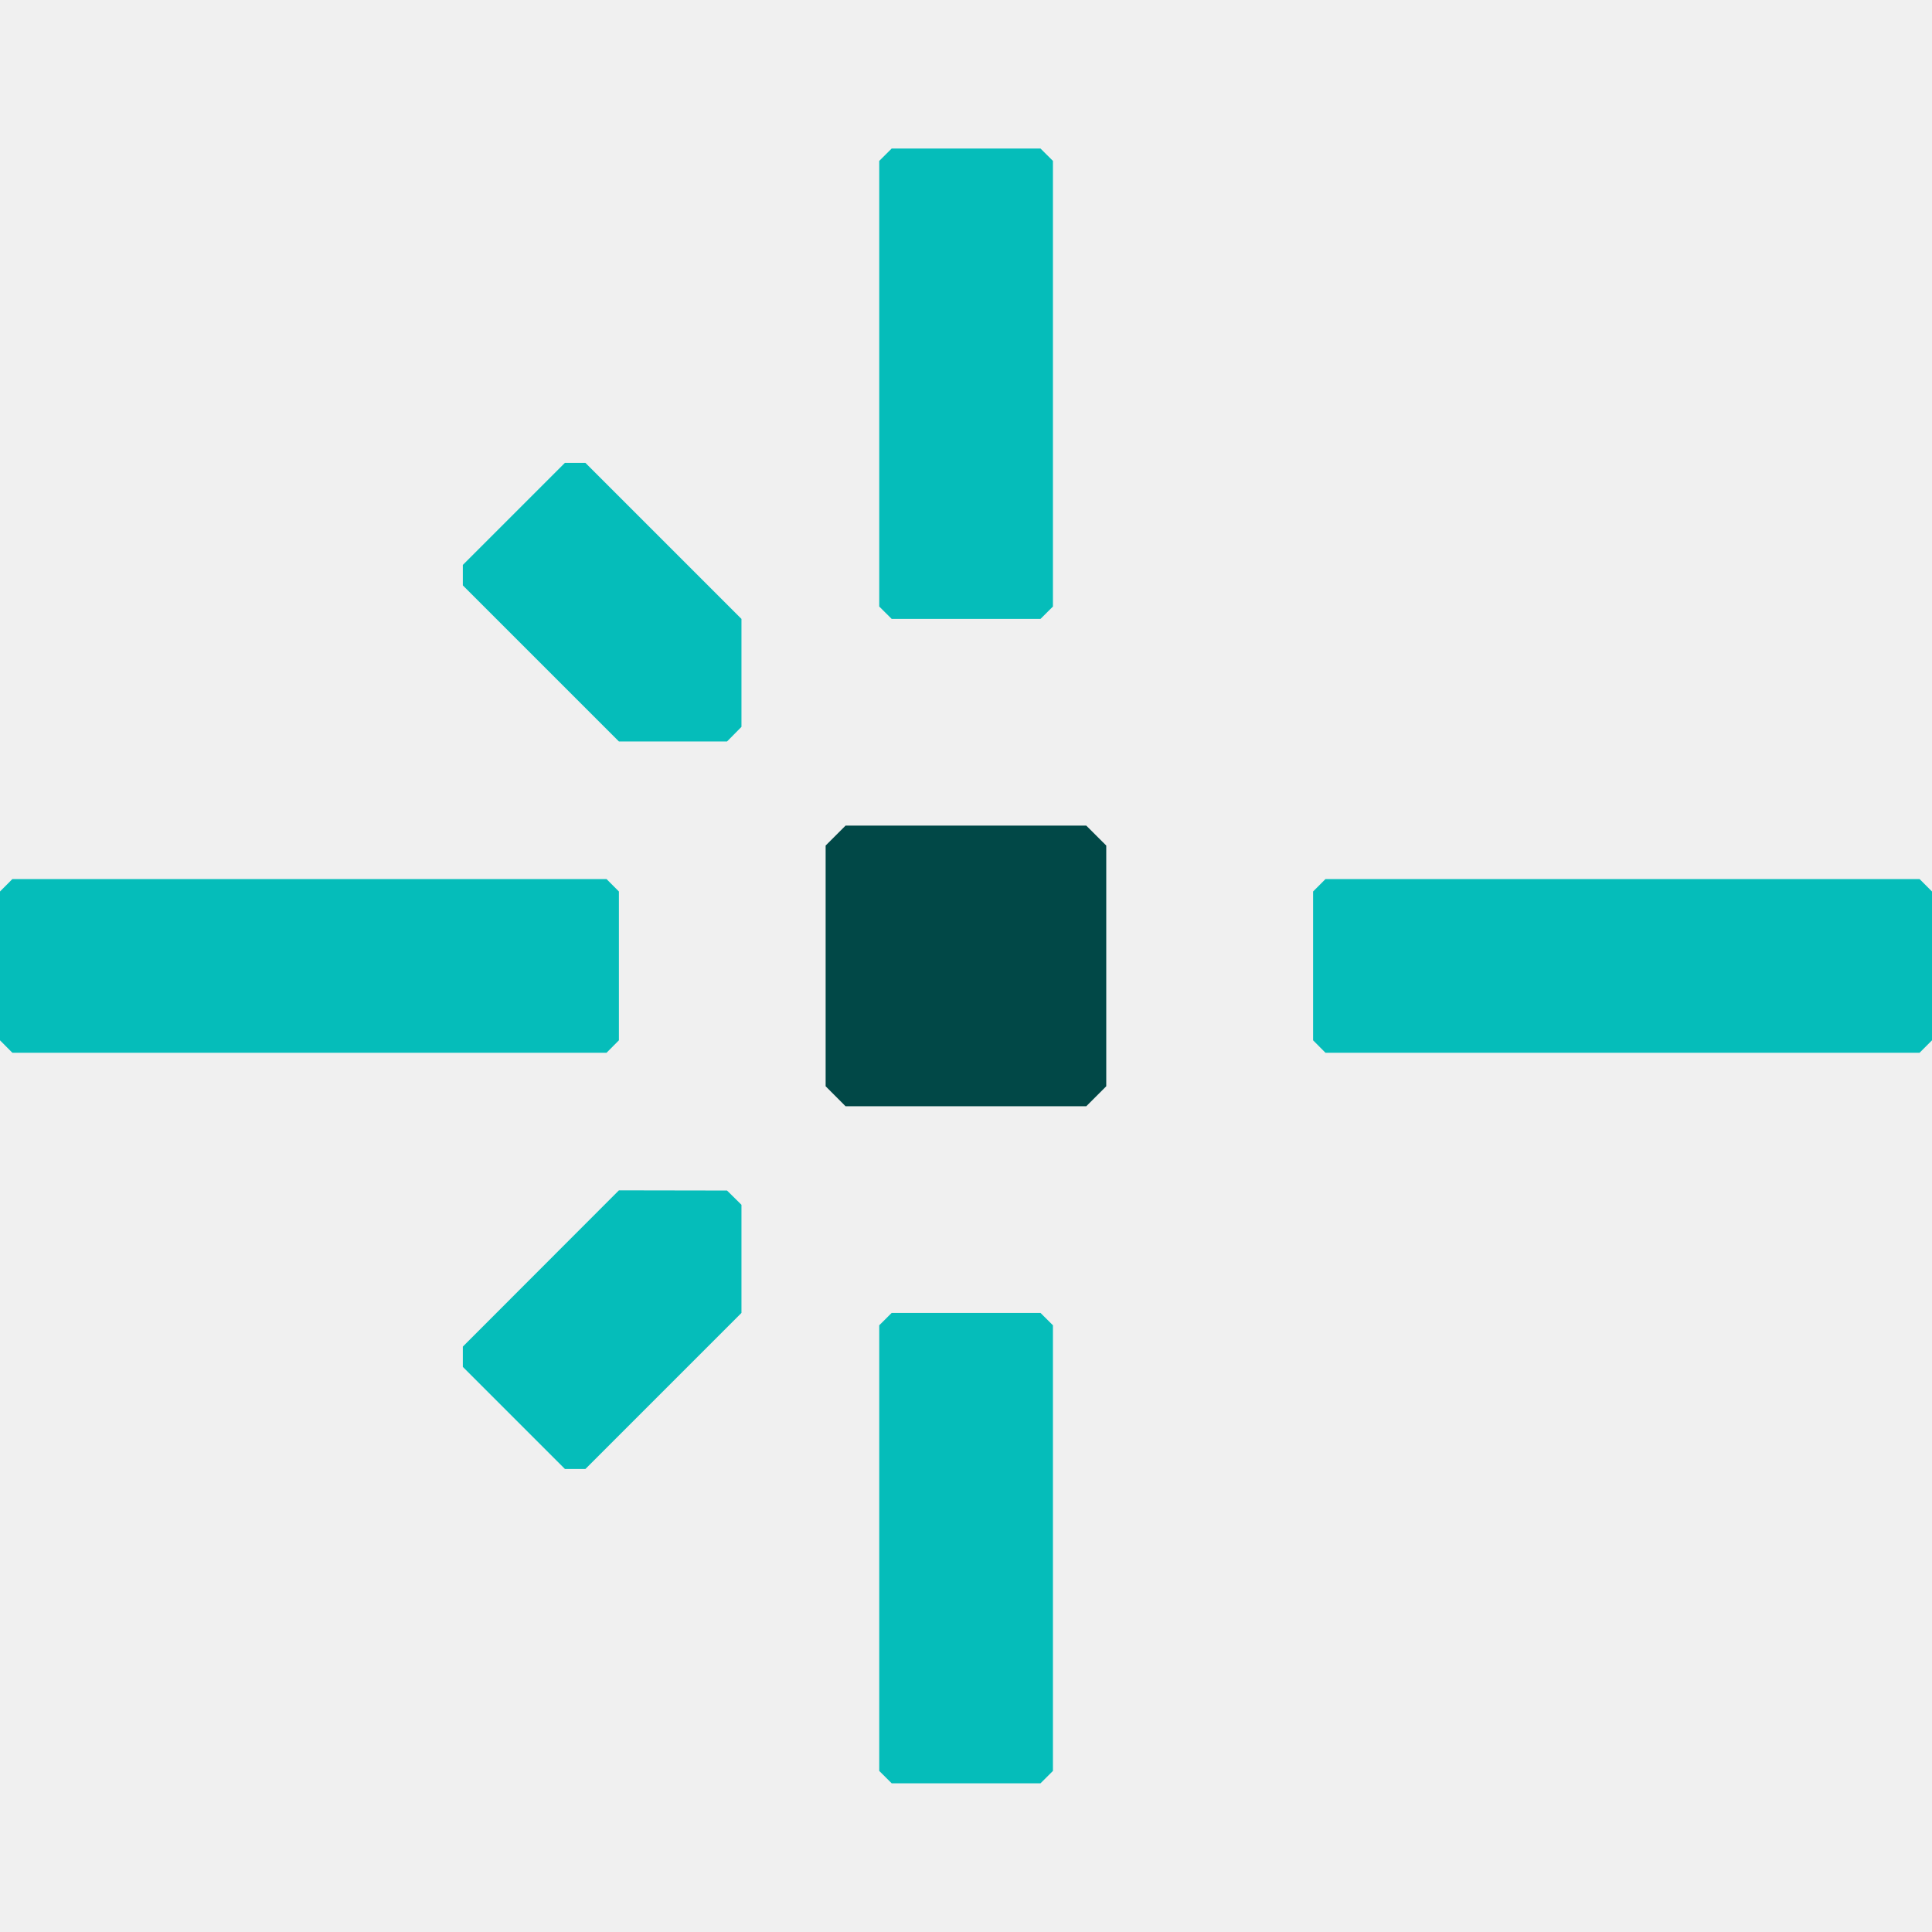
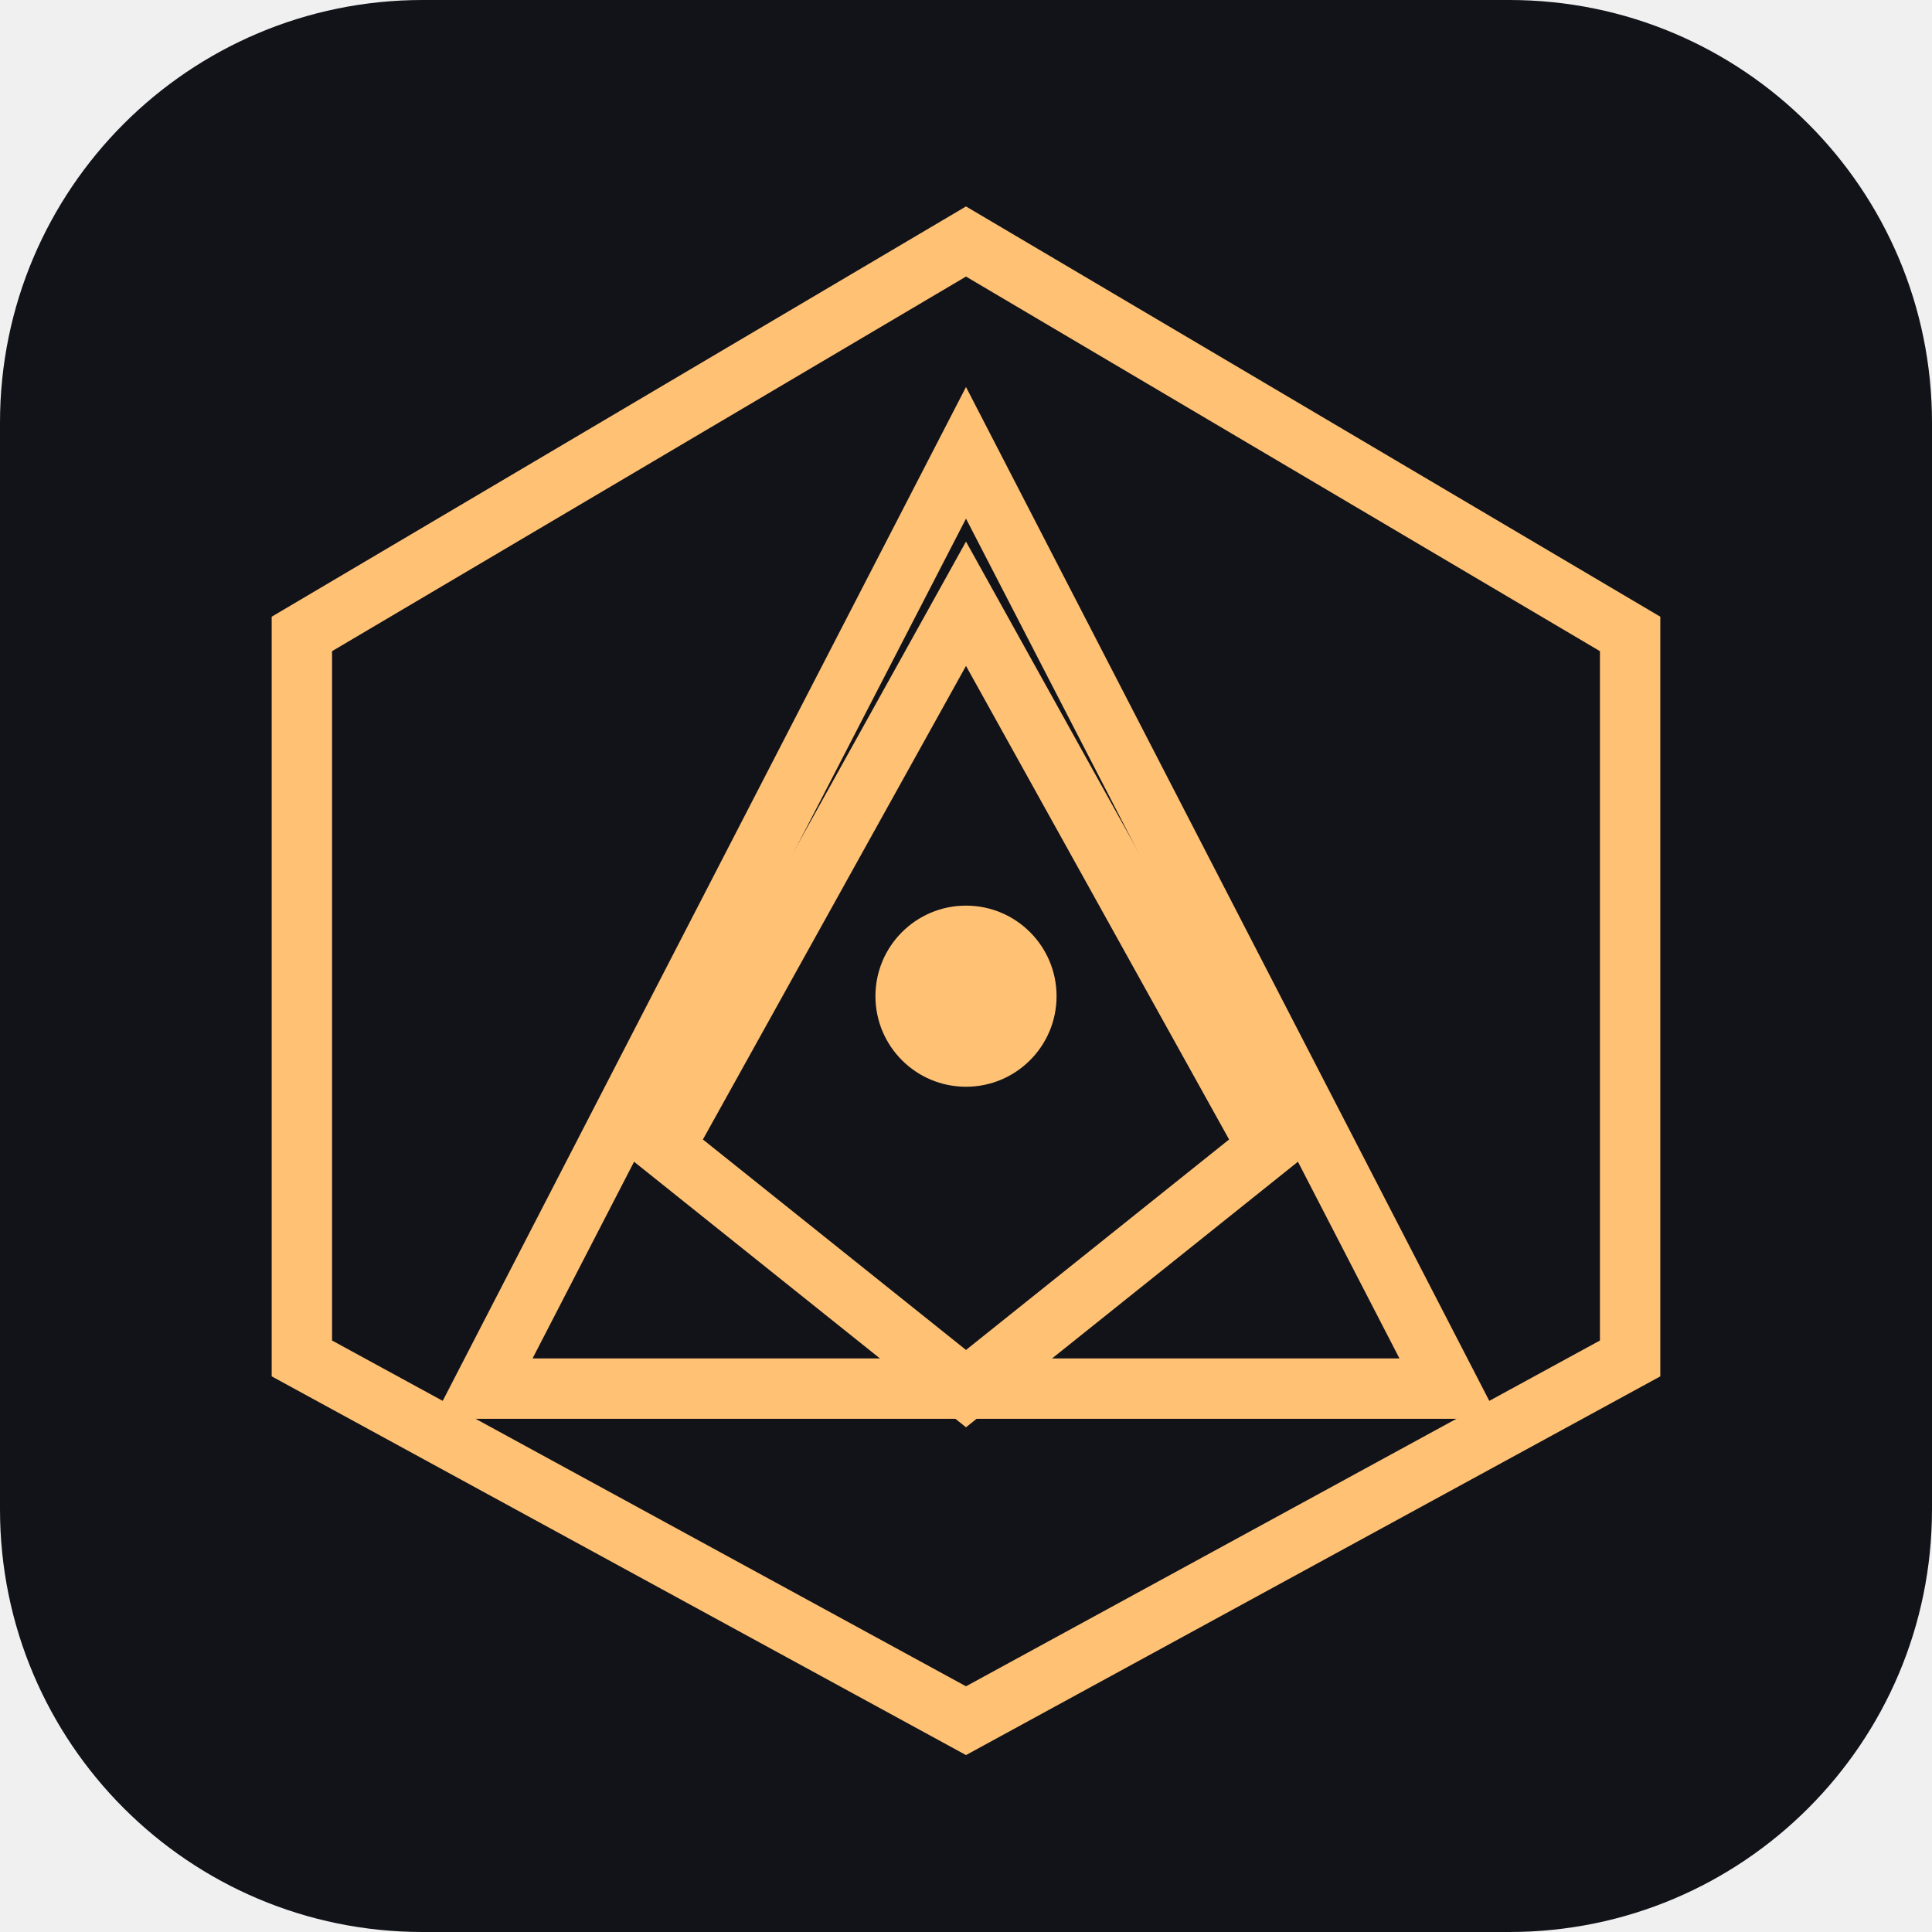
- <svg xmlns="http://www.w3.org/2000/svg" width="32" height="32" viewBox="0 0 32 32" fill="none">
-   <style>
-     .favicon-center-dot {
-       fill: #014847;
-     }
- 
-     .favicon-lines {
-       fill: #05BDBA;
-     }
- 
-     @media (prefers-color-scheme: dark) {
-       .favicon-center-dot {
-         fill: #fff;
-       }
- 
-       .favicon-lines {
-         fill: #05BDBA;
-       }
-     }
-   </style>
-   <path class="favicon-center-dot" stroke="none" d="M17.992 18.323H14.005L13.675 17.992V14.005L14.005 13.675H17.992L18.323 14.005V17.992L17.992 18.323Z" />
-   <g class="favicon-lines" stroke="none">
-     <path d="M9.696 24.331H9.357L7.666 22.64V22.304L10.251 19.716L12.042 19.719L12.281 19.955V21.746L9.696 24.331Z" />
-     <path d="M7.666 9.696V9.357L9.357 7.666H9.696L12.281 10.251V12.039L12.042 12.281H10.251L7.666 9.696Z" />
-     <path d="M10.046 17.437H0.205L0 17.231V14.766L0.205 14.56H10.046L10.251 14.766V17.231L10.046 17.437Z" />
-     <path d="M31.794 17.437H21.954L21.749 17.231V14.766L21.954 14.56H31.794L32 14.766V17.231L31.794 17.437Z" />
-     <path d="M14.563 10.046V2.665L14.769 2.46H17.234L17.44 2.665V10.046L17.234 10.251H14.769L14.563 10.046Z" />
-     <path d="M14.563 29.332V21.951L14.769 21.746H17.234L17.44 21.951V29.332L17.234 29.537H14.769L14.563 29.332Z" />
+ <svg xmlns="http://www.w3.org/2000/svg" viewBox="0 0 64 64">
+   <rect width="64" height="64" rx="14" fill="#111319" />
+   <g fill="none" stroke="#ffc174" stroke-width="2">
+     <path d="M32 8 54 21v24L32 57 10 45V21L32 8Z" />
+     <path d="m32 15 16 31H16l16-31Z" />
+     <path d="m22 38 10-18 10 18-10 8-10-8Z" />
  </g>
+   <circle cx="32" cy="33" r="3" fill="#ffc174" />
</svg>
